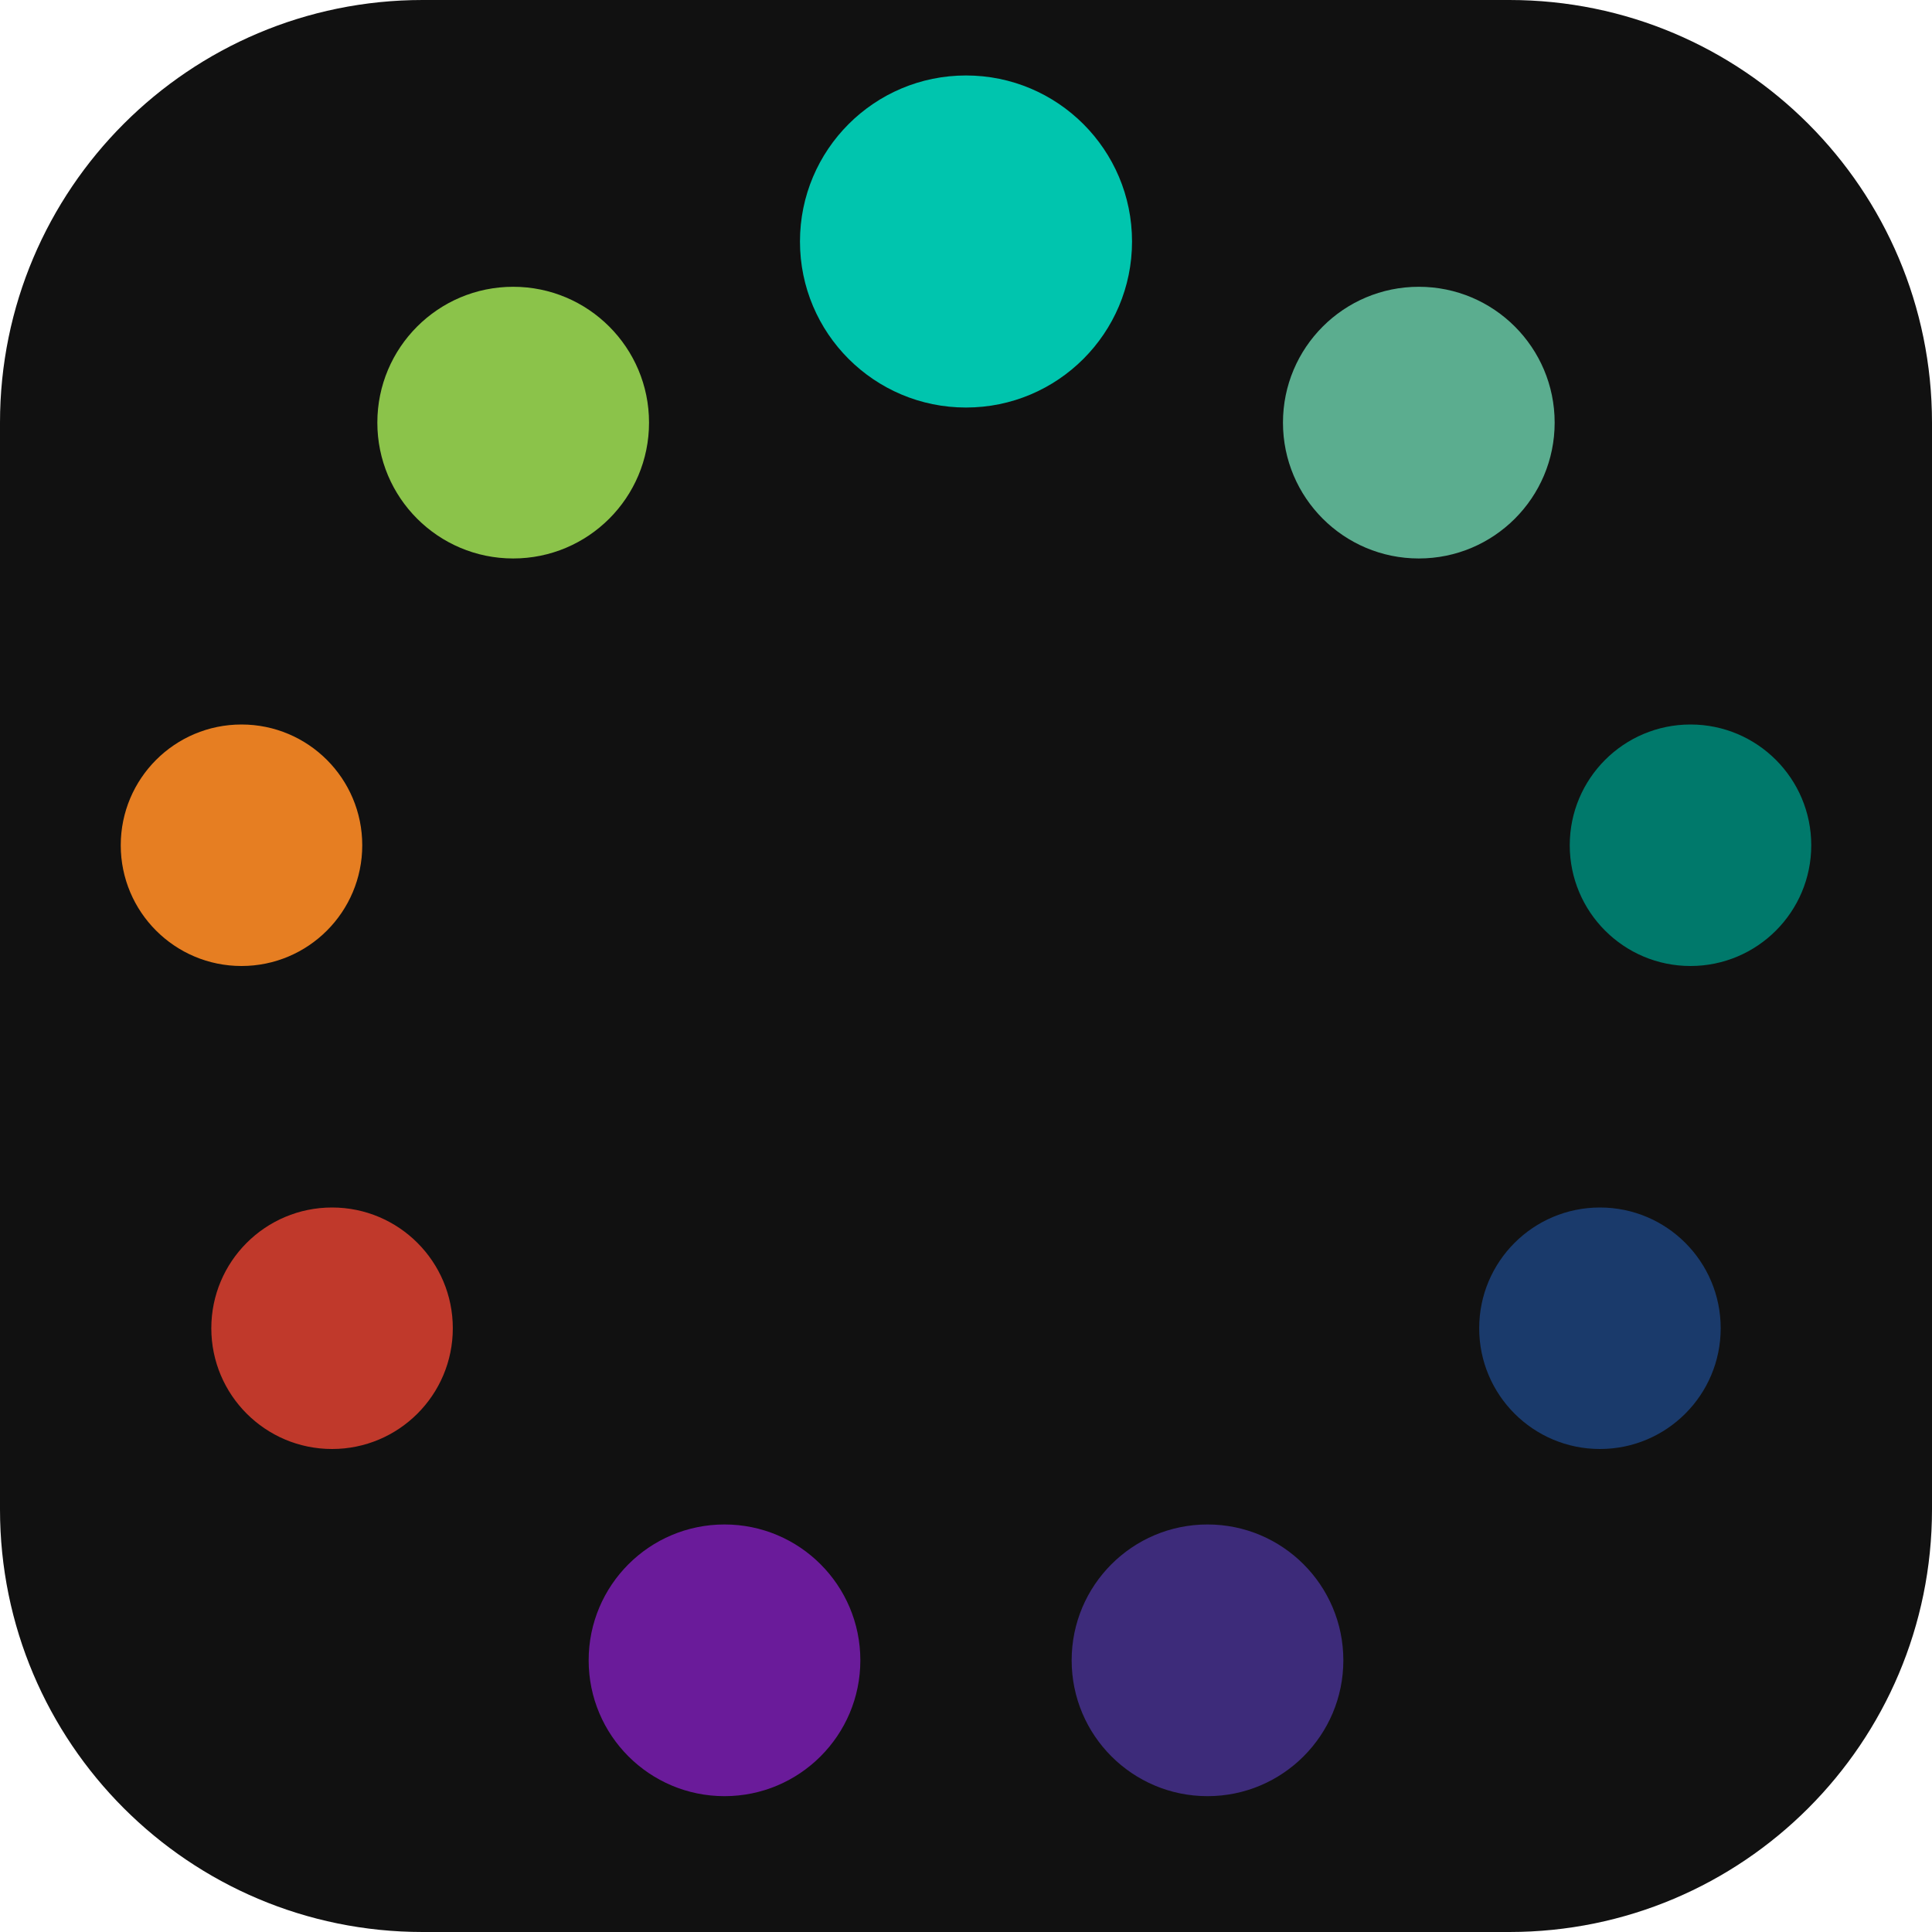
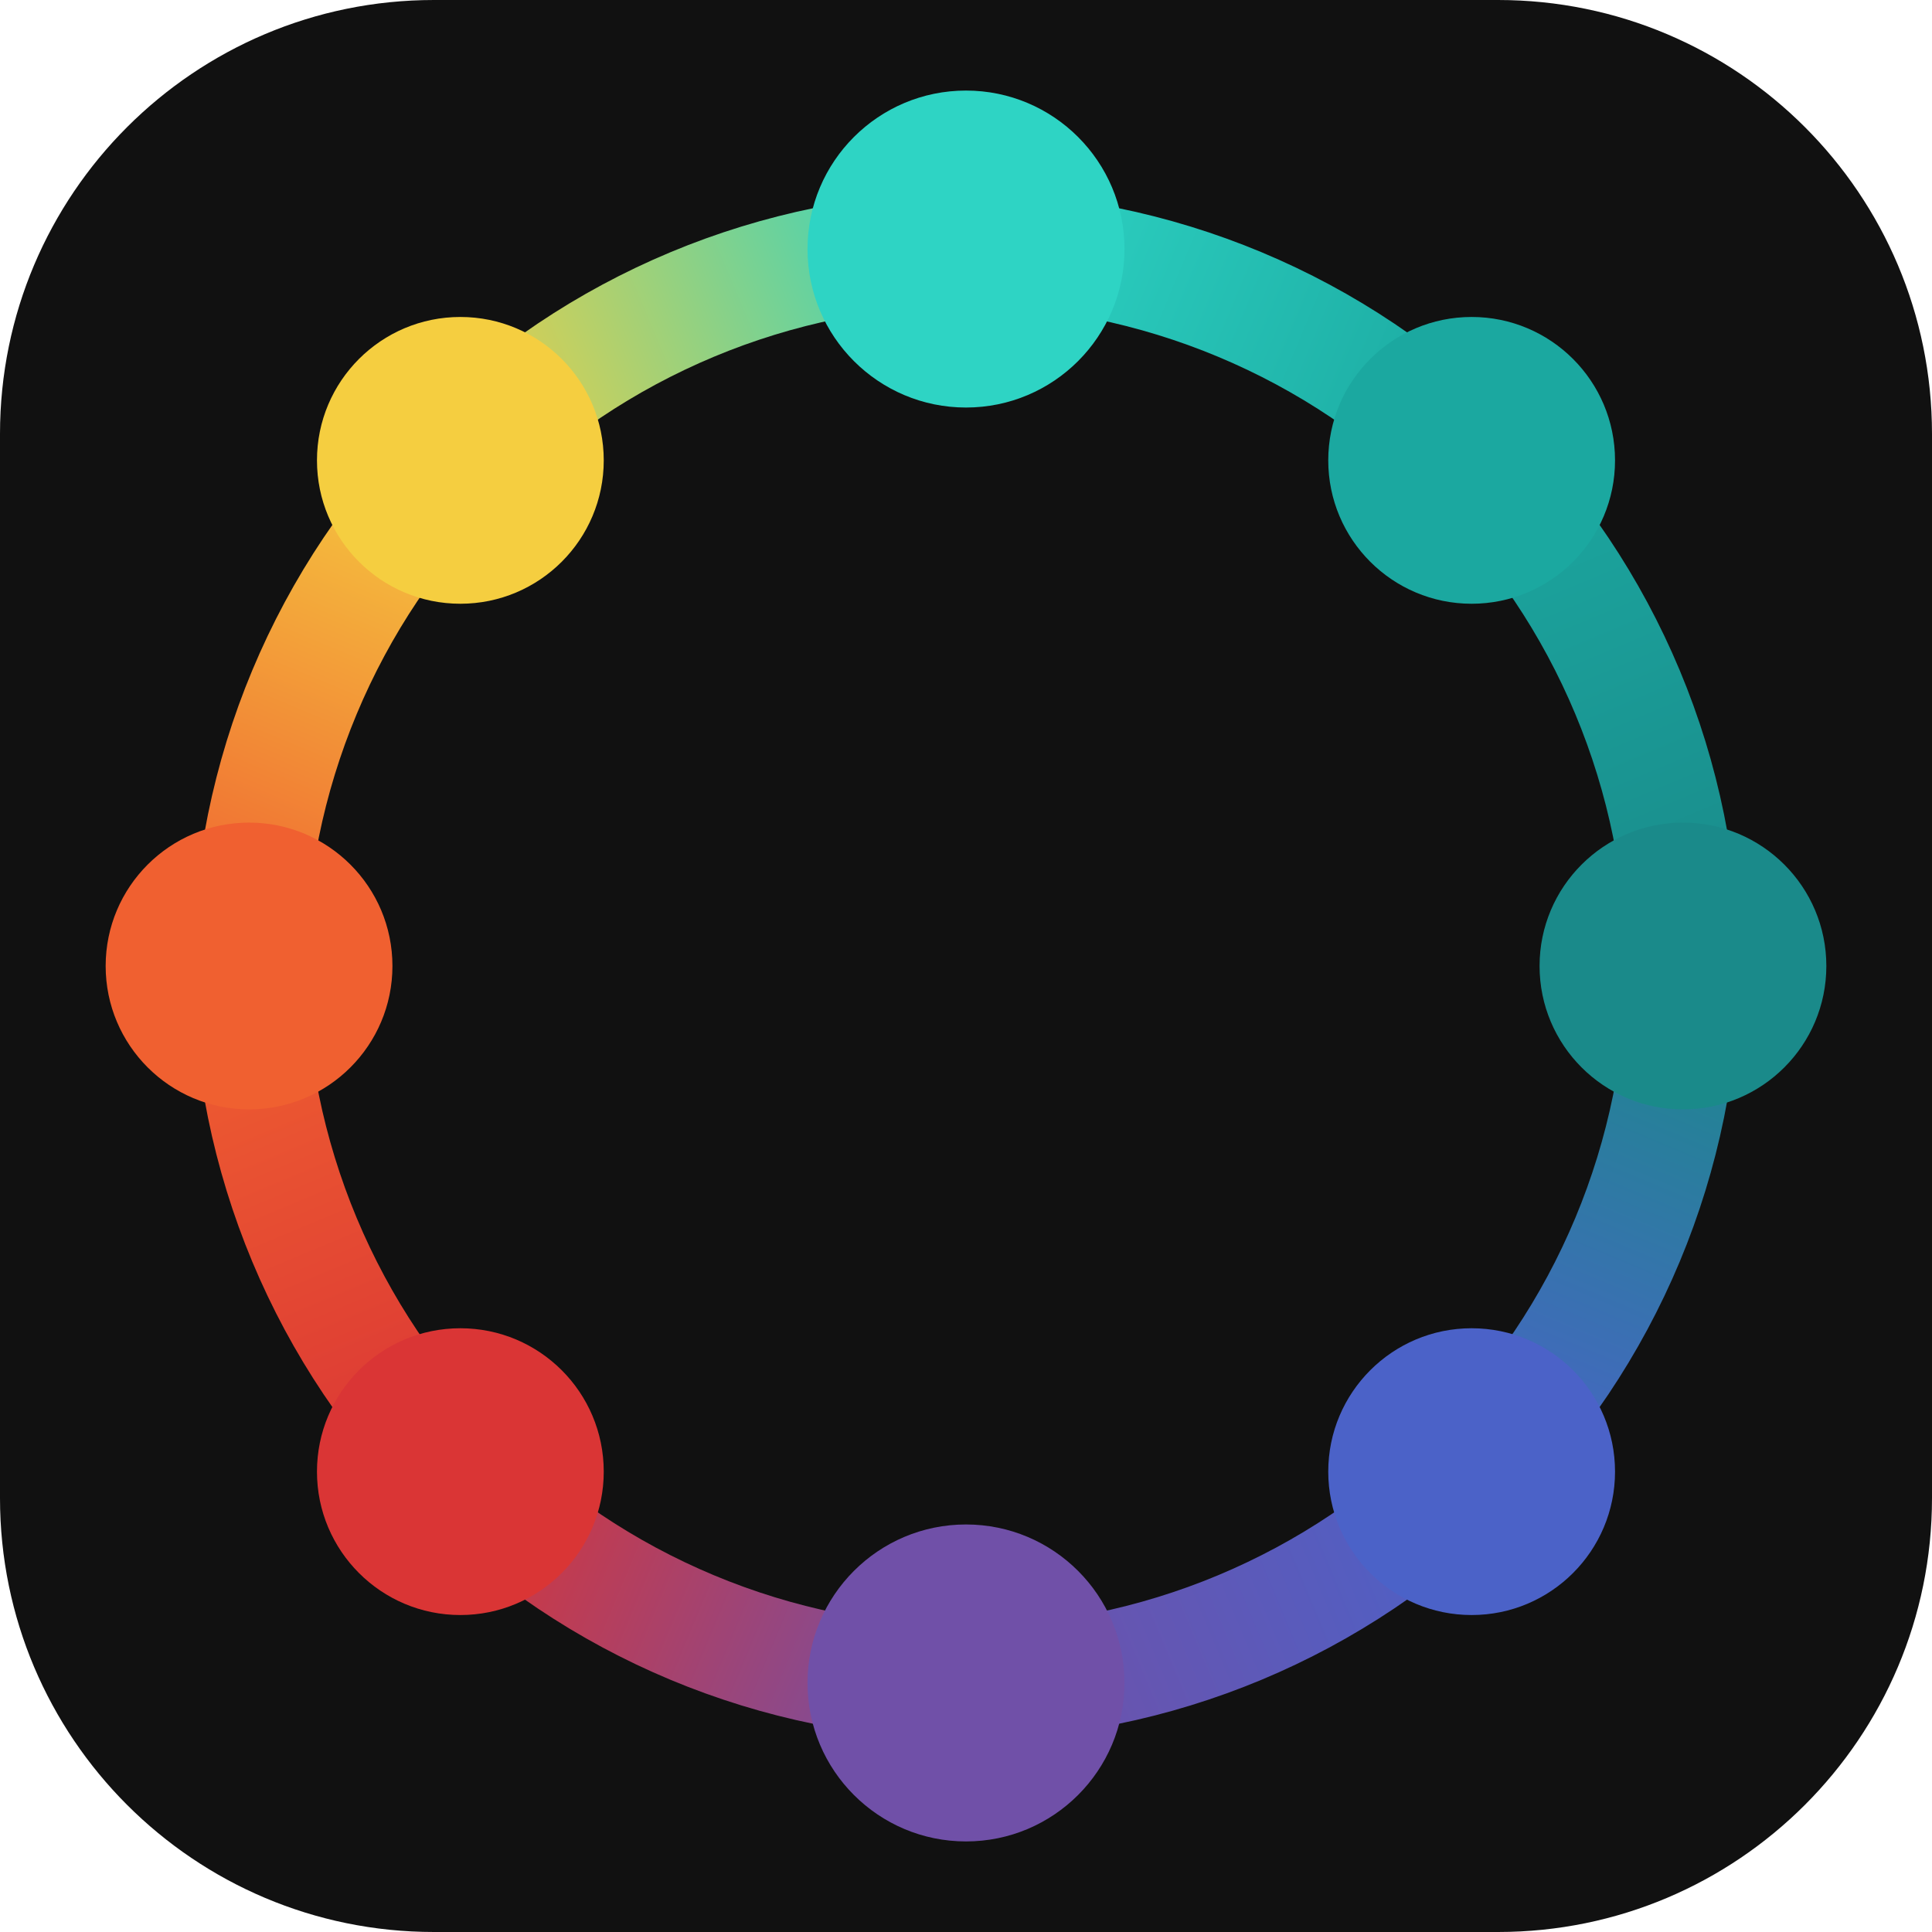
- <svg xmlns="http://www.w3.org/2000/svg" viewBox="0 0 64 64" width="64" height="64">
-   <rect width="64" height="64" rx="14" ry="14" fill="#111111" />
-   <circle cx="32" cy="8" r="5.5" fill="#00C5AE" />
-   <circle cx="47" cy="14" r="4.5" fill="#5BAD8F" />
-   <circle cx="56" cy="28" r="4" fill="#00796B" />
-   <circle cx="53" cy="44" r="4" fill="#1A3A6B" />
-   <circle cx="40" cy="55" r="4.5" fill="#3D2B7A" />
-   <circle cx="24" cy="55" r="4.5" fill="#6A1B9A" />
-   <circle cx="11" cy="44" r="4" fill="#C0392B" />
-   <circle cx="8" cy="28" r="4" fill="#E67E22" />
-   <circle cx="17" cy="14" r="4.5" fill="#8BC34A" />
+ <svg xmlns="http://www.w3.org/2000/svg" viewBox="0 0 512 512" width="512" height="512">
+   <rect width="512" height="512" rx="115" fill="#111111" />
+   <defs>
+     <linearGradient id="g1" gradientUnits="userSpaceOnUse" x1="256" y1="66" x2="390" y2="122">
+       <stop offset="0%" stop-color="#2ED4C4" />
+       <stop offset="100%" stop-color="#1BA8A0" />
+     </linearGradient>
+     <linearGradient id="g2" gradientUnits="userSpaceOnUse" x1="390" y1="122" x2="446" y2="256">
+       <stop offset="0%" stop-color="#1BA8A0" />
+       <stop offset="100%" stop-color="#1A8A8A" />
+     </linearGradient>
+     <linearGradient id="g3" gradientUnits="userSpaceOnUse" x1="446" y1="256" x2="390" y2="390">
+       <stop offset="0%" stop-color="#1A8A8A" />
+       <stop offset="100%" stop-color="#4B62C8" />
+     </linearGradient>
+     <linearGradient id="g4" gradientUnits="userSpaceOnUse" x1="390" y1="390" x2="256" y2="446">
+       <stop offset="0%" stop-color="#4B62C8" />
+       <stop offset="100%" stop-color="#7050A8" />
+     </linearGradient>
+     <linearGradient id="g5" gradientUnits="userSpaceOnUse" x1="256" y1="446" x2="122" y2="390">
+       <stop offset="0%" stop-color="#7050A8" />
+       <stop offset="100%" stop-color="#DA3535" />
+     </linearGradient>
+     <linearGradient id="g6" gradientUnits="userSpaceOnUse" x1="122" y1="390" x2="66" y2="256">
+       <stop offset="0%" stop-color="#DA3535" />
+       <stop offset="100%" stop-color="#F06030" />
+     </linearGradient>
+     <linearGradient id="g7" gradientUnits="userSpaceOnUse" x1="66" y1="256" x2="122" y2="122">
+       <stop offset="0%" stop-color="#F06030" />
+       <stop offset="100%" stop-color="#F5CE40" />
+     </linearGradient>
+     <linearGradient id="g8" gradientUnits="userSpaceOnUse" x1="122" y1="122" x2="256" y2="66">
+       <stop offset="0%" stop-color="#F5CE40" />
+       <stop offset="100%" stop-color="#2ED4C4" />
+     </linearGradient>
+   </defs>
+   <path d="M 256 66  A 190 190 0 0 1 390 122" fill="none" stroke="url(#g1)" stroke-width="30" stroke-linecap="round" />
+   <path d="M 390 122 A 190 190 0 0 1 446 256" fill="none" stroke="url(#g2)" stroke-width="30" stroke-linecap="round" />
+   <path d="M 446 256 A 190 190 0 0 1 390 390" fill="none" stroke="url(#g3)" stroke-width="30" stroke-linecap="round" />
+   <path d="M 390 390 A 190 190 0 0 1 256 446" fill="none" stroke="url(#g4)" stroke-width="30" stroke-linecap="round" />
+   <path d="M 256 446 A 190 190 0 0 1 122 390" fill="none" stroke="url(#g5)" stroke-width="30" stroke-linecap="round" />
+   <path d="M 122 390 A 190 190 0 0 1  66 256" fill="none" stroke="url(#g6)" stroke-width="30" stroke-linecap="round" />
+   <path d="M  66 256 A 190 190 0 0 1 122 122" fill="none" stroke="url(#g7)" stroke-width="30" stroke-linecap="round" />
+   <path d="M 122 122 A 190 190 0 0 1 256  66" fill="none" stroke="url(#g8)" stroke-width="30" stroke-linecap="round" />
+   <circle cx="256" cy=" 66" r="42" fill="#2ED4C4" />
+   <circle cx="390" cy="122" r="38" fill="#1BA8A0" />
+   <circle cx="446" cy="256" r="38" fill="#1A8A8A" />
+   <circle cx="390" cy="390" r="38" fill="#4B62C8" />
+   <circle cx="256" cy="446" r="42" fill="#7050A8" />
+   <circle cx="122" cy="390" r="38" fill="#DA3535" />
+   <circle cx=" 66" cy="256" r="38" fill="#F06030" />
+   <circle cx="122" cy="122" r="38" fill="#F5CE40" />
</svg>
